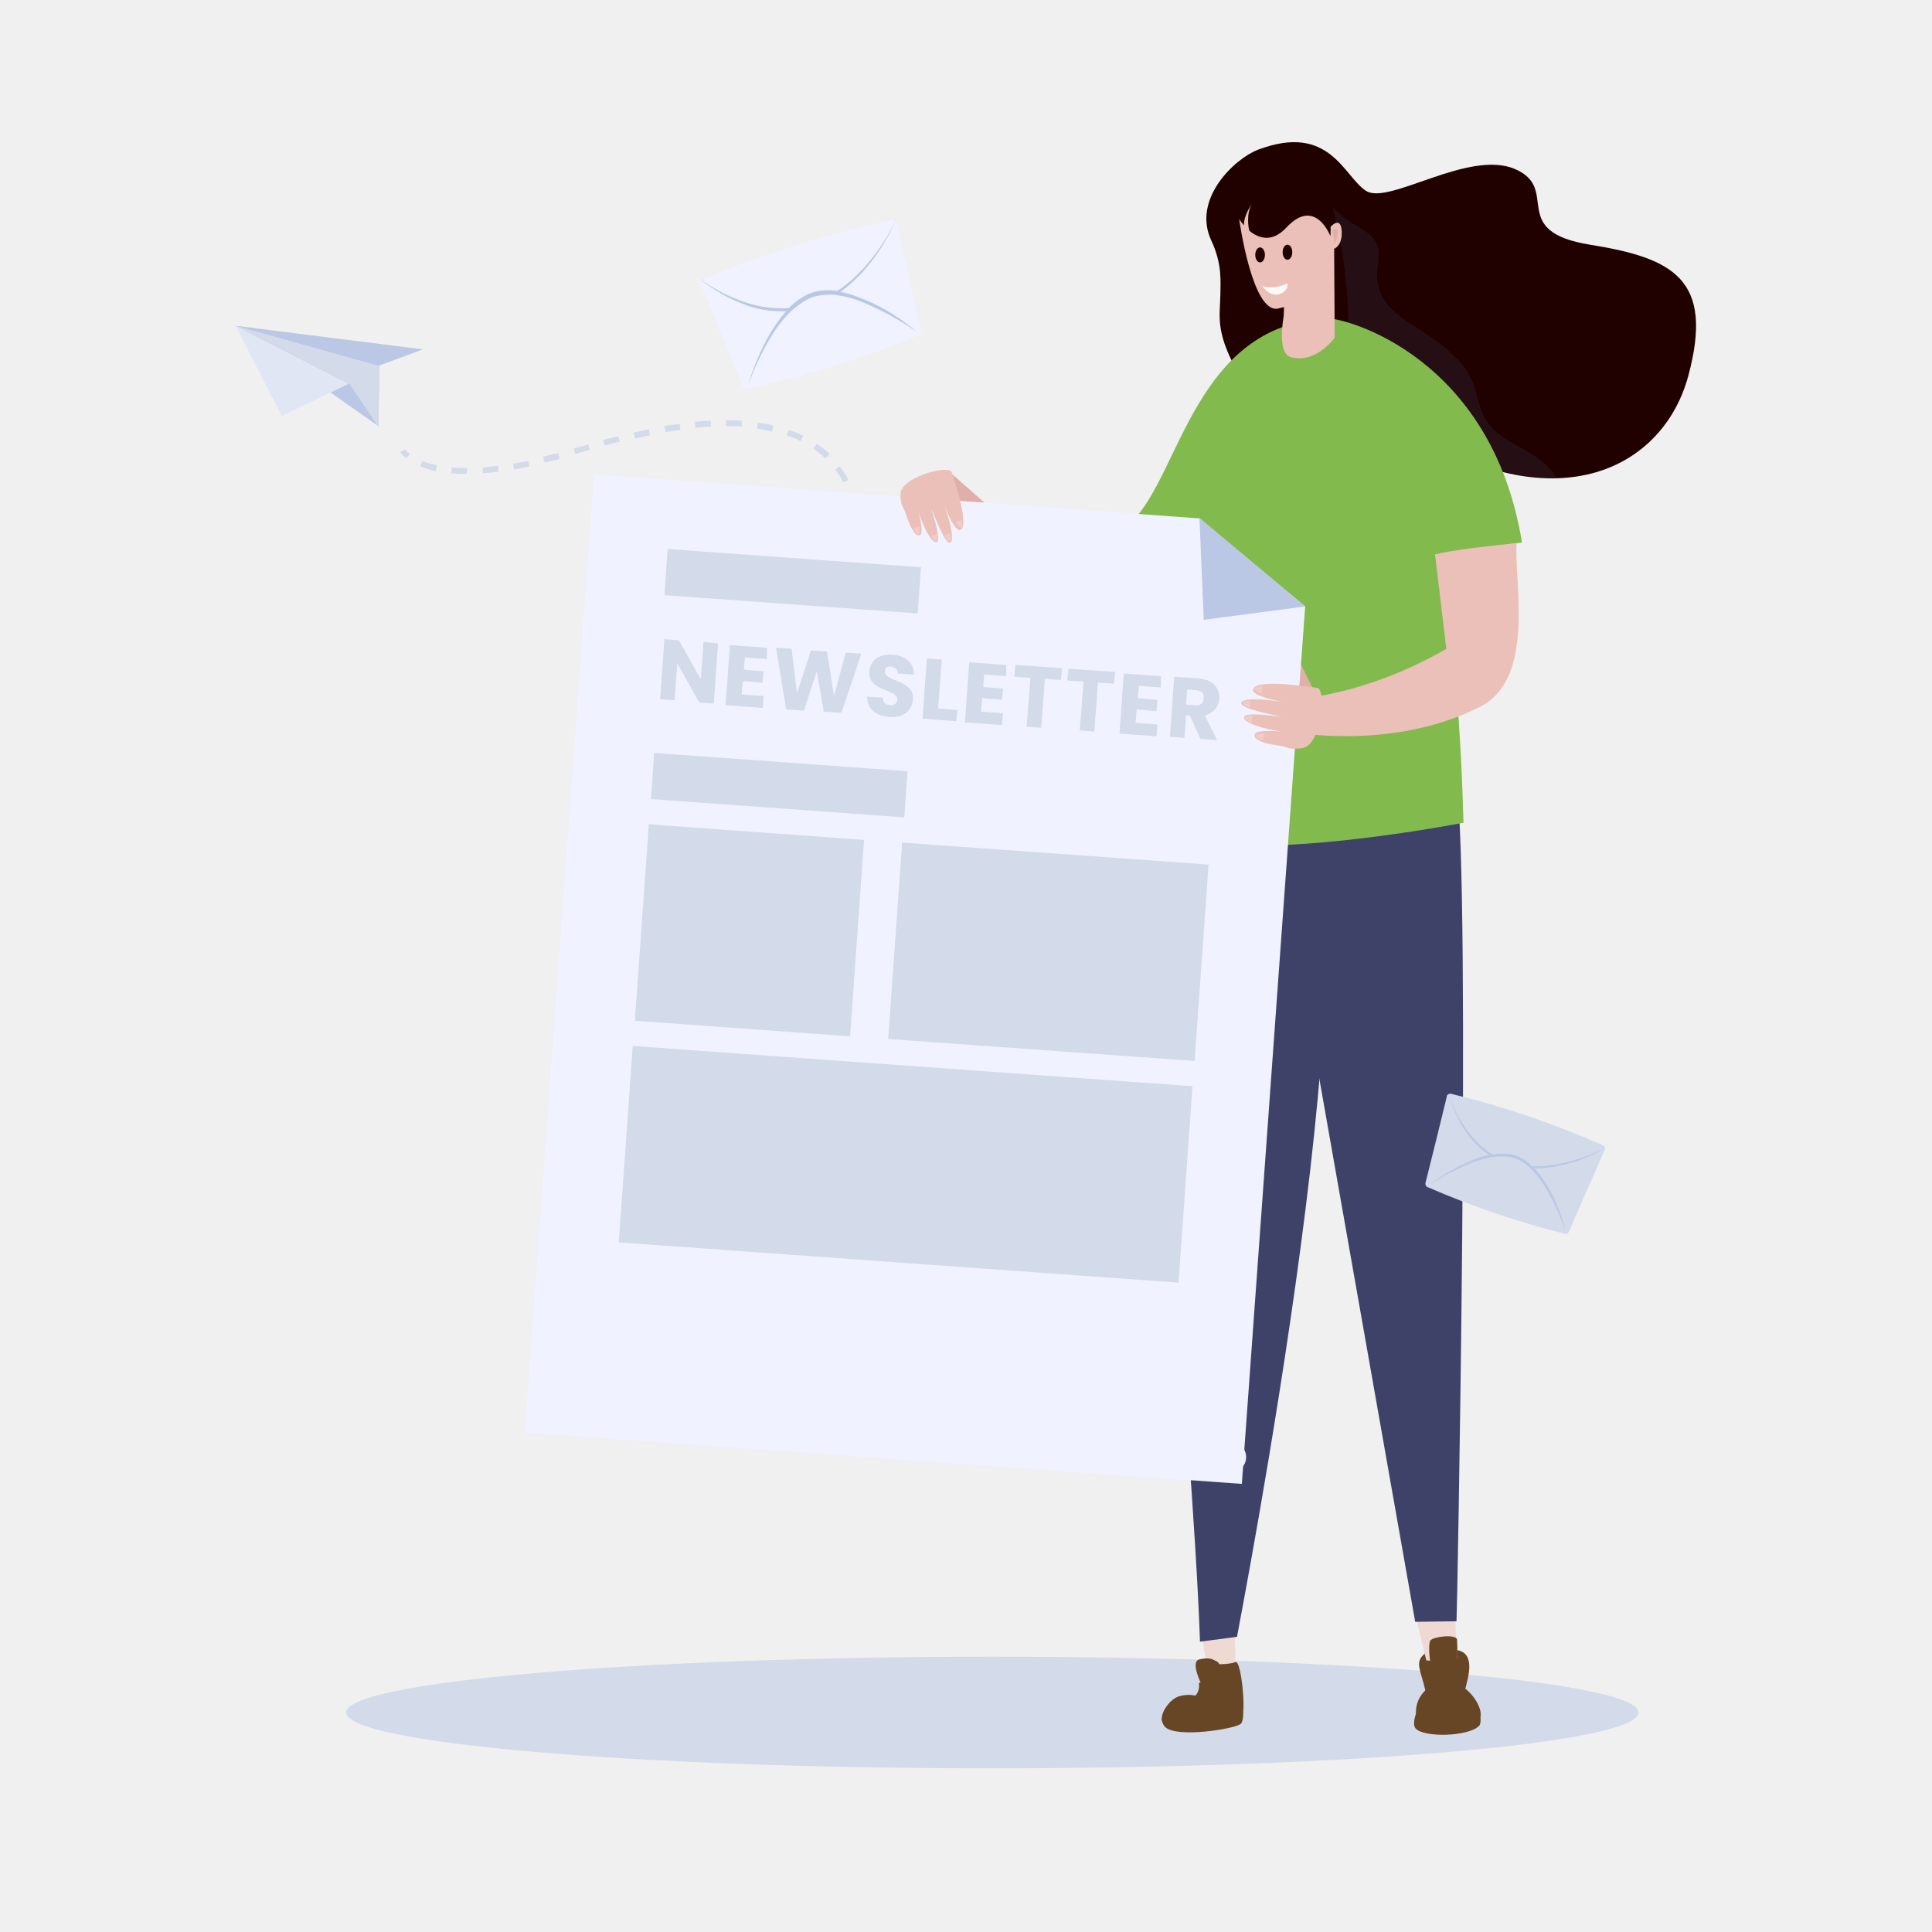
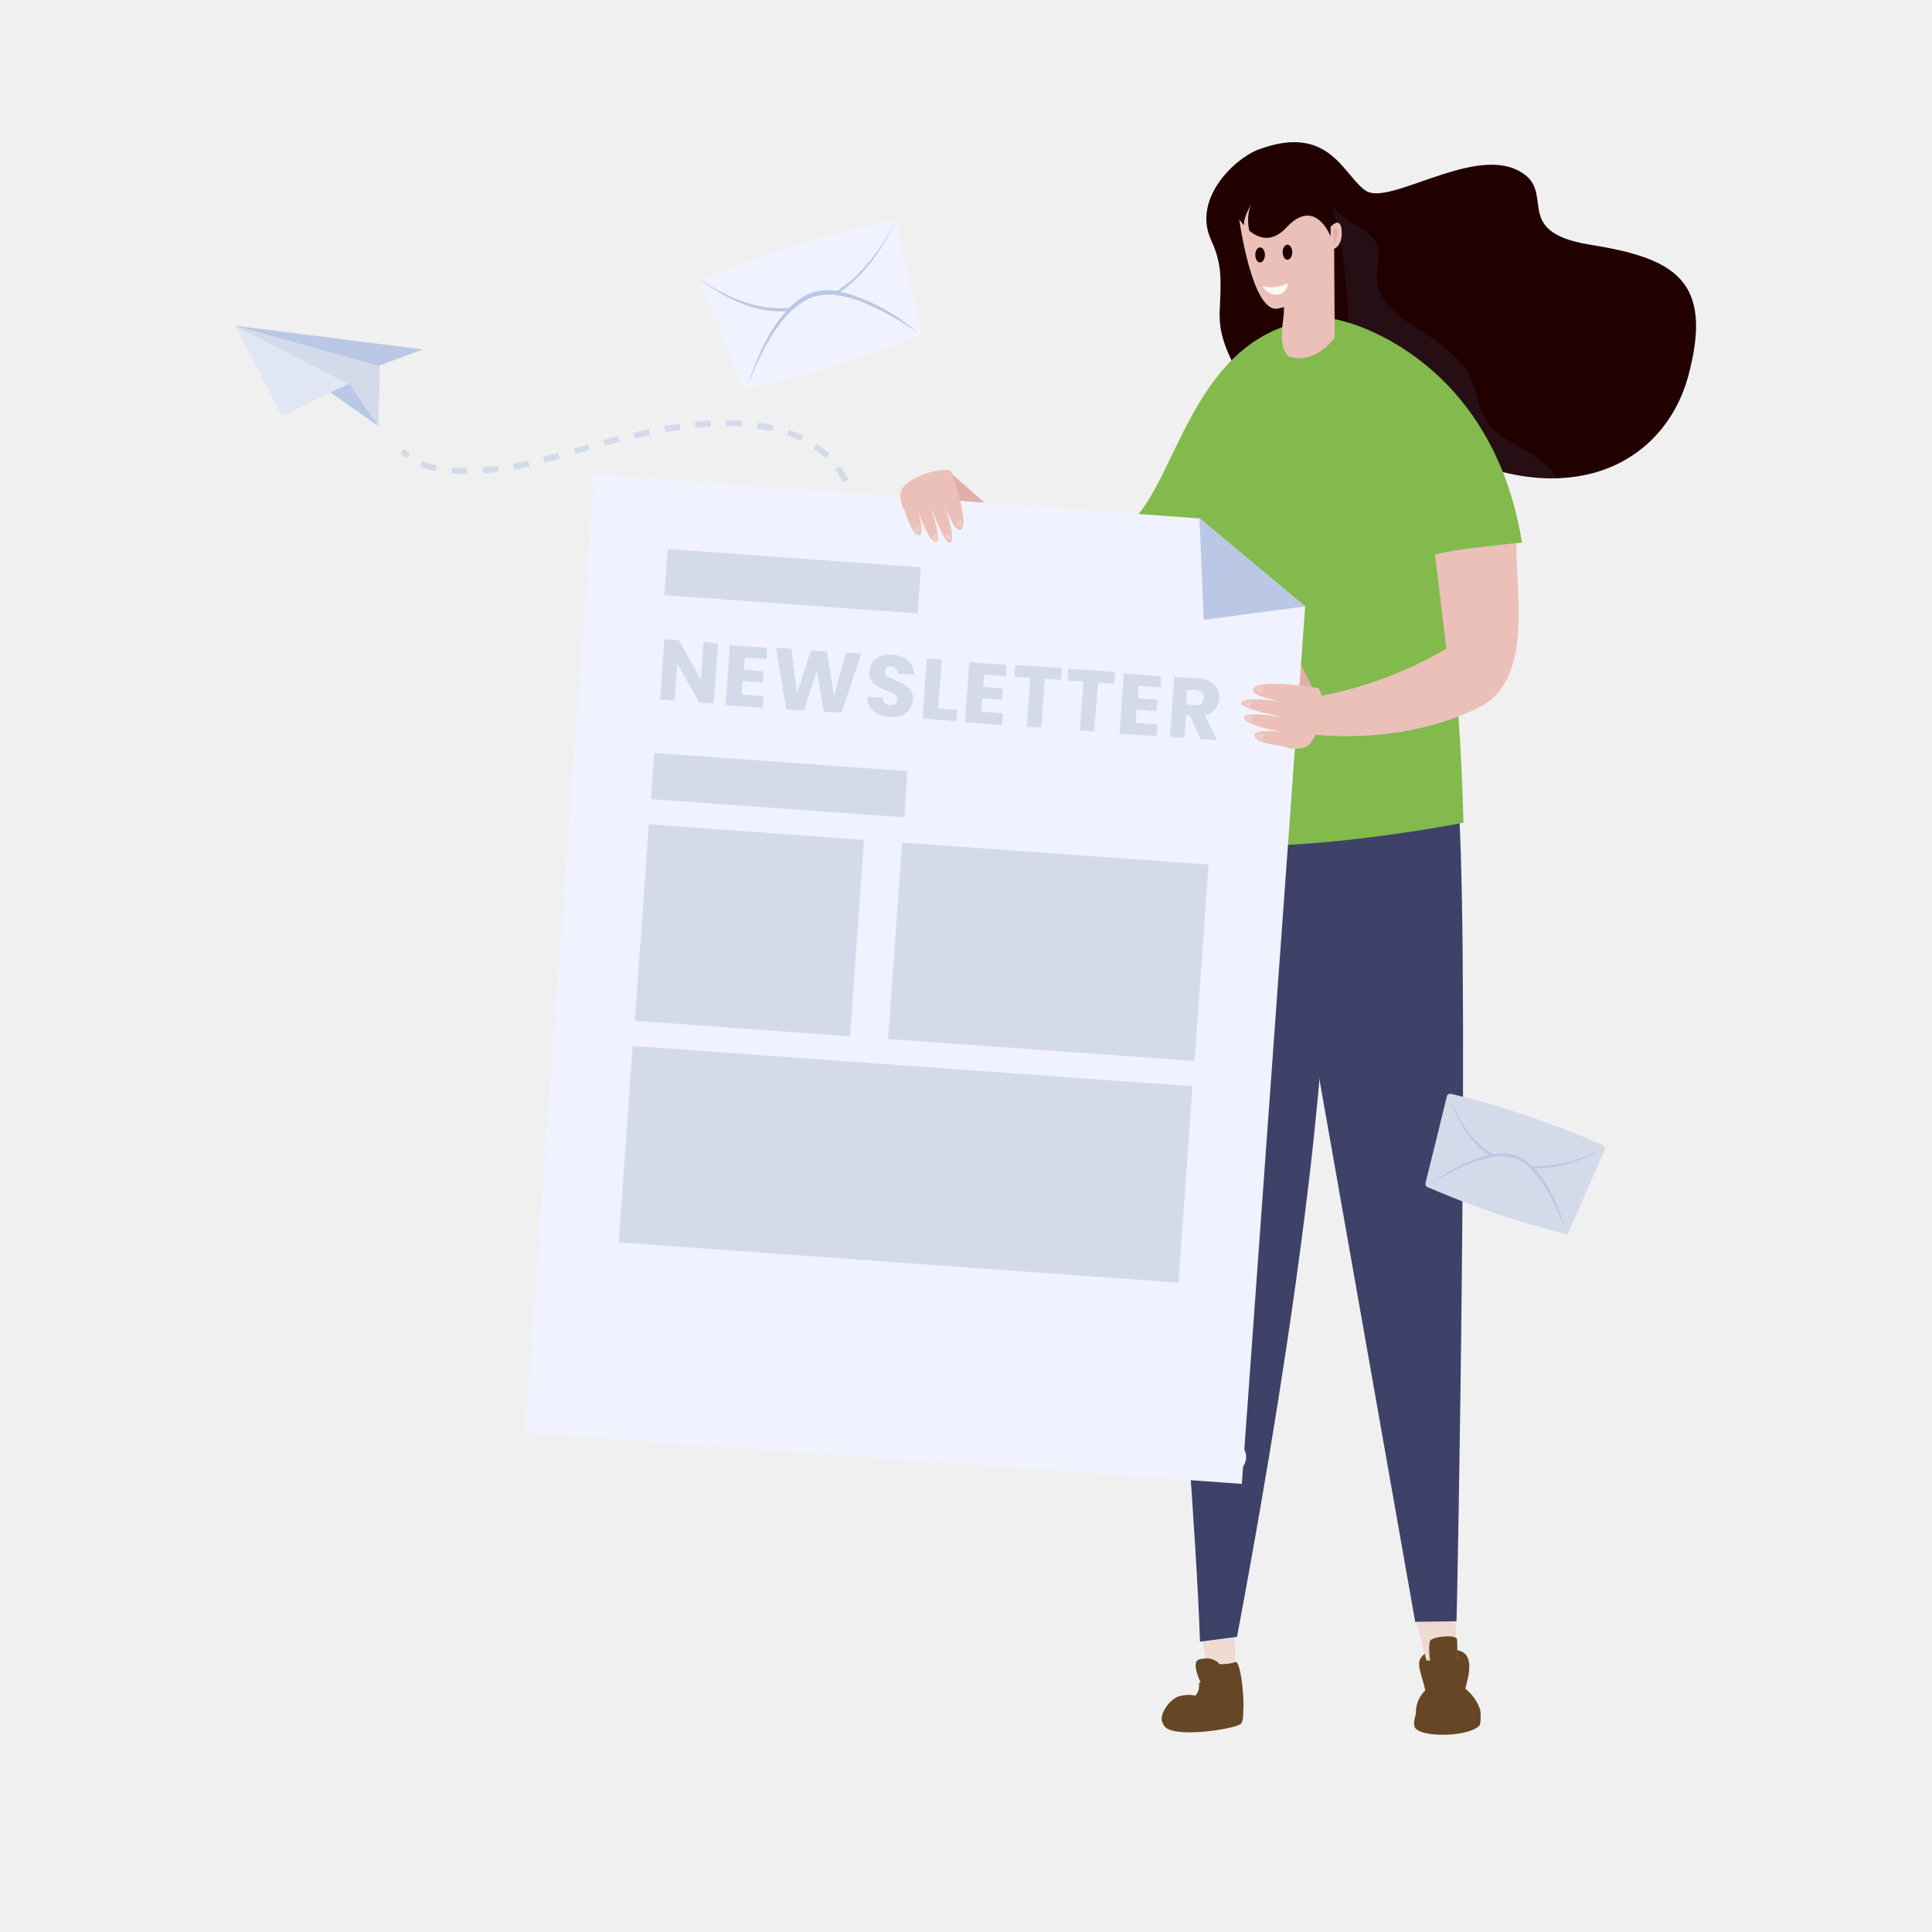
<svg xmlns="http://www.w3.org/2000/svg" version="1.1" id="SvgjsSvg1222" x="0px" y="0px" viewBox="0 0 360 360" style="enable-background:new 0 0 360 360;" xml:space="preserve">
  <style type="text/css">
	.st0{fill:#BAC8E5;}
	.st1{fill:#E1E6F4;}
	.st2{fill:#D3DAEA;}
	.st3{fill:#EFD9D3;}
	.st4{fill:#664624;}
	.st5{fill:#3E4268;}
	.st6{opacity:0.2;fill:#664624;enable-background:new    ;}
	.st7{opacity:0.2;fill:#3E4268;enable-background:new    ;}
	.st8{fill:#200100;}
	.st9{fill:#82BA4D;}
	.st10{fill:#EBC0B8;}
	.st11{fill:#FCFAF7;}
	.st12{fill:#E0AFA9;}
	.st13{fill-rule:evenodd;clip-rule:evenodd;fill:#F1F2FF;}
	.st14{fill-rule:evenodd;clip-rule:evenodd;fill:#D3DAEA;}
	.st15{fill-rule:evenodd;clip-rule:evenodd;fill:#BAC8E5;}
	.st16{opacity:0.2;fill:#FFFFFF;enable-background:new    ;}
	.st17{fill:#F1F2FF;}
</style>
  <path class="st0" d="M78.8,65.1l-8.1,3l-0.2,11.3L43.9,60.7L78.8,65.1z" />
  <path class="st1" d="M65,71.5l-12.5,6l-8.6-16.8L65,71.5z" />
-   <path class="st2" d="M70.7,68.2l-0.2,10.6l0,0.7l-5.4-8L43.9,60.7L70.7,68.2z M157.3,121c-0.6,1.7-1,2.7-1,2.8l-1-0.4  c0,0,0.4-1,1-2.7L157.3,121z M154.6,84.6l-0.8,0.8c-0.7-0.6-1.4-1.2-2.2-1.8l0.6-0.9C153.1,83.3,153.9,83.9,154.6,84.6L154.6,84.6z   M144.1,79.3l-0.2,1.1c-0.9-0.2-1.8-0.4-2.8-0.5l0.1-1.1C142.2,78.9,143.2,79,144.1,79.3z M149.7,81.2l-0.5,1  c-0.8-0.4-1.7-0.8-2.6-1.1l0.4-1C147.9,80.4,148.8,80.8,149.7,81.2z M157.9,115.1l1.1,0.3c-0.3,1-0.5,2-0.8,2.8l-1-0.3  C157.4,117,157.7,116.1,157.9,115.1L157.9,115.1z M159.1,109.4l1.1,0.2c-0.2,1-0.3,2-0.5,2.9l-1.1-0.2  C158.7,111.4,158.9,110.4,159.1,109.4z M138.2,79.5c-0.9-0.1-1.9-0.1-2.9-0.1l0-1.1c1,0,2,0,2.9,0.1L138.2,79.5z M159.5,98l1.1-0.1  c0.1,0.9,0.2,1.9,0.2,2.9l-1.1,0C159.6,99.9,159.6,98.9,159.5,98z M155.6,87.5l0.9-0.6c0.6,0.8,1.1,1.6,1.6,2.5l-1,0.5  C156.7,89,156.2,88.2,155.6,87.5L155.6,87.5z M159.6,103.7l1.1,0c0,0.9-0.1,1.9-0.2,2.9l-1.1-0.1  C159.5,105.6,159.6,104.7,159.6,103.7L159.6,103.7z M158.2,92.5l1-0.4c0.3,0.9,0.6,1.9,0.8,2.9l-1.1,0.2  C158.8,94.3,158.5,93.4,158.2,92.5L158.2,92.5z M92.9,87.9c-1,0.1-2,0.2-2.9,0.3l-0.1-1.1c0.9-0.1,1.8-0.2,2.9-0.3  C92.8,86.8,92.9,87.9,92.9,87.9z M87,87.2l0,1.1c-1,0-2,0-2.9-0.1l0.1-1.1C85.1,87.2,86.1,87.2,87,87.2z M81.4,86.7l-0.2,1.1  c-1-0.2-2-0.5-2.9-0.9l0.4-1C79.5,86.2,80.4,86.5,81.4,86.7z M98.7,86.9c-1,0.2-2,0.4-2.9,0.6l-0.2-1.1c0.9-0.2,1.8-0.3,2.8-0.5  L98.7,86.9z M132.5,79.5c-0.9,0-1.9,0.1-2.9,0.2l-0.1-1.1c1-0.1,2-0.2,2.9-0.2L132.5,79.5z M75.5,83.7c0,0,0.2,0.4,0.9,0.9l-0.7,0.8  c-0.8-0.6-1.1-1.1-1.1-1.2L75.5,83.7z M121.1,81.1c-0.9,0.2-1.9,0.4-2.8,0.6l-0.2-1.1c1-0.2,1.9-0.4,2.8-0.6  C120.9,80,121.1,81.1,121.1,81.1z M126.8,80.1c-0.9,0.1-1.9,0.3-2.8,0.4l-0.2-1.1c1-0.2,1.9-0.3,2.9-0.4  C126.6,79,126.8,80.1,126.8,80.1z M115.5,82.3c-0.9,0.2-1.8,0.5-2.8,0.7l-0.3-1c1-0.3,1.9-0.5,2.8-0.7L115.5,82.3z M109.6,82.8  l0.3,1c-0.6,0.2-1.2,0.3-1.7,0.5l-1,0.3l-0.3-1l1-0.3C108.4,83.2,109,83,109.6,82.8z M104.3,85.5c-1,0.3-1.9,0.5-2.8,0.7l-0.3-1.1  c0.9-0.2,1.8-0.5,2.8-0.7L104.3,85.5z" />
-   <ellipse class="st2" cx="184.9" cy="319.1" rx="120.4" ry="10.4" />
+   <path class="st2" d="M70.7,68.2l-0.2,10.6v0.7l-5.4-8L43.9,60.7L70.7,68.2z M157.3,121c-0.6,1.7-1,2.7-1,2.8l-1-0.4c0,0,0.4-1,1-2.7  L157.3,121z M154.6,84.6l-0.8,0.8c-0.7-0.6-1.4-1.2-2.2-1.8l0.6-0.9C153.1,83.3,153.9,83.9,154.6,84.6L154.6,84.6z M144.1,79.3  l-0.2,1.1c-0.9-0.2-1.8-0.4-2.8-0.5l0.1-1.1C142.2,78.9,143.2,79,144.1,79.3z M149.7,81.2l-0.5,1c-0.8-0.4-1.7-0.8-2.6-1.1l0.4-1  C147.9,80.4,148.8,80.8,149.7,81.2z M157.9,115.1l1.1,0.3c-0.3,1-0.5,2-0.8,2.8l-1-0.3C157.4,117,157.7,116.1,157.9,115.1  L157.9,115.1z M159.1,109.4l1.1,0.2c-0.2,1-0.3,2-0.5,2.9l-1.1-0.2C158.7,111.4,158.9,110.4,159.1,109.4z M138.2,79.5  c-0.9-0.1-1.9-0.1-2.9-0.1v-1.1c1,0,2,0,2.9,0.1V79.5z M159.5,98l1.1-0.1c0.1,0.9,0.2,1.9,0.2,2.9h-1.1  C159.6,99.9,159.6,98.9,159.5,98z M155.6,87.5l0.9-0.6c0.6,0.8,1.1,1.6,1.6,2.5l-1,0.5C156.7,89,156.2,88.2,155.6,87.5L155.6,87.5z   M159.6,103.7h1.1c0,0.9-0.1,1.9-0.2,2.9l-1.1-0.1C159.5,105.6,159.6,104.7,159.6,103.7L159.6,103.7z M158.2,92.5l1-0.4  c0.3,0.9,0.6,1.9,0.8,2.9l-1.1,0.2C158.8,94.3,158.5,93.4,158.2,92.5L158.2,92.5z M92.9,87.9c-1,0.1-2,0.2-2.9,0.3l-0.1-1.1  c0.9-0.1,1.8-0.2,2.9-0.3L92.9,87.9z M87,87.2v1.1c-1,0-2,0-2.9-0.1l0.1-1.1C85.1,87.2,86.1,87.2,87,87.2z M81.4,86.7l-0.2,1.1  c-1-0.2-2-0.5-2.9-0.9l0.4-1C79.5,86.2,80.4,86.5,81.4,86.7z M98.7,86.9c-1,0.2-2,0.4-2.9,0.6l-0.2-1.1c0.9-0.2,1.8-0.3,2.8-0.5  L98.7,86.9z M132.5,79.5c-0.9,0-1.9,0.1-2.9,0.2l-0.1-1.1c1-0.1,2-0.2,2.9-0.2L132.5,79.5z M75.5,83.7c0,0,0.2,0.4,0.9,0.9l-0.7,0.8  c-0.8-0.6-1.1-1.1-1.1-1.2L75.5,83.7z M121.1,81.1c-0.9,0.2-1.9,0.4-2.8,0.6l-0.2-1.1c1-0.2,1.9-0.4,2.8-0.6L121.1,81.1z   M126.8,80.1c-0.9,0.1-1.9,0.3-2.8,0.4l-0.2-1.1c1-0.2,1.9-0.3,2.9-0.4C126.6,79,126.8,80.1,126.8,80.1z M115.5,82.3  c-0.9,0.2-1.8,0.5-2.8,0.7l-0.3-1c1-0.3,1.9-0.5,2.8-0.7L115.5,82.3z M109.6,82.8l0.3,1c-0.6,0.2-1.2,0.3-1.7,0.5l-1,0.3l-0.3-1  l1-0.3C108.4,83.2,109,83,109.6,82.8z M104.3,85.5c-1,0.3-1.9,0.5-2.8,0.7l-0.3-1.1c0.9-0.2,1.8-0.5,2.8-0.7L104.3,85.5z" />
  <path class="st3" d="M225.8,313.5c0,0-2.7-9.3-1.4-10.1c1.3-0.7,4.4-1.1,5.2-0.5c0.7,0.6,0.9,10.7-0.2,12  C228.2,316.3,226.6,316,225.8,313.5z" />
  <path class="st4" d="M216.5,320.2c0,0-0.1,1.4,1.2,2c3.1,1.5,13.2-0.2,13.6-1.1c0.5-0.9,0.3-2.1,0.3-2.1L216.5,320.2z" />
  <path class="st4" d="M226.4,310.1c0,0,2.6,0.1,3.8-0.4c1.1-0.4,2,9.2,1.2,10.4c-0.9,1.2-7.3,0.2-7.3,0.2s0.8-2.3,1.3-5  C225.8,312.7,224,310.6,226.4,310.1L226.4,310.1z" />
-   <path class="st4" d="M223.9,313.9c0,0-2.2-4.3-0.4-4.7s2.4-0.1,3.4,0.5c1,0.6-0.7,3.9-0.9,4.4C225.8,314.7,223.9,313.9,223.9,313.9z  " />
+   <path class="st4" d="M223.9,313.9c0,0-2.2-4.3-0.4-4.7s2.4-0.1,3.4,0.5s-0.7,3.9-0.9,4.4C225.8,314.7,223.9,313.9,223.9,313.9z" />
  <path class="st4" d="M221.2,316.7c0,0,2.3,0.2,3.2,1.4c0.9,1.2,3.2-2.8,2.5-4.1c-0.7-1.4-3.5-0.4-3.5-0.4S223.9,316.2,221.2,316.7  L221.2,316.7z" />
  <path class="st4" d="M216.8,321.1c1.7,1.3,7.4,1.6,8.6,0.2c1.2-1.4-0.2-6.5-5.4-5.3C217.8,316.4,215.6,320.1,216.8,321.1  L216.8,321.1z" />
  <path class="st5" d="M241.8,151.2l-30.2,3c0,0,10.7,112.9,12,151.7l6.9-0.9C230.4,305.1,258.5,162.1,241.8,151.2L241.8,151.2z" />
-   <path class="st4" d="M265.3,313.8c0.3,1.3,0.6,2.2,0.6,2.2s4.6,7.8,7.1-1.2v0c0.2-0.6,0.3-1.3,0.5-2c1.7-7.5-4.8-4.9-4.8-4.9  s-2.1-1.2-3.7,0.7C263.9,309.8,264.6,311.2,265.3,313.8L265.3,313.8z" />
+   <path class="st4" d="M265.3,313.8c0.3,1.3,0.6,2.2,0.6,2.2s4.6,7.8,7.1-1.2l0,0c0.2-0.6,0.3-1.3,0.5-2c1.7-7.5-4.8-4.9-4.8-4.9  s-2.1-1.2-3.7,0.7C263.9,309.8,264.6,311.2,265.3,313.8L265.3,313.8z" />
  <path class="st3" d="M271.2,300.2c-0.1,3.7,0.6,11.1,0.6,11.1c-1,3.2-3,3.7-4.6,2c-1.1-1.3-2.5-8.9-3.7-13L271.2,300.2z" />
  <path class="st4" d="M275.8,319.3c0,0,0.3,1.8-0.2,2.3c-2,2-10.2,2.2-11.8,0.5c-0.8-0.8,0.2-3.2,0.2-3.2L275.8,319.3L275.8,319.3z" />
-   <path class="st4" d="M271.5,305.5c0,0,0.3,7-0.4,8.4c-0.8,1.3-2.8,2.4-3.5,0.7c-0.8-1.6-1.8-8.3-1-9  C267.4,304.9,271.3,304.5,271.5,305.5z" />
+   <path class="st4" d="M271.5,305.5c0,0,0.3,7-0.4,8.4c-0.8,1.3-2.8,2.4-3.5,0.7c-0.8-1.6-1.8-8.3-1-9S271.3,304.5,271.5,305.5z" />
  <path class="st4" d="M270.8,314.5c0,0,2.8-6.5,0.9-5.5c-2.5,1.3-3.7,0.7-5.6,0.4c-1.5-0.3,1,4.9,1.2,5.4  C267.5,315.2,270.8,314.5,270.8,314.5z" />
-   <path class="st6" d="M265.3,313.8c0.3,1.3,0.6,2.2,0.6,2.2s4.6,7.8,7.1-1.2v0c-0.1-0.4-0.2-0.7-0.2-1.1c-0.6-0.5-1.3-0.9-1.9-1  C268.3,312.2,266.5,312.8,265.3,313.8z" />
+   <path class="st6" d="M265.3,313.8c0.3,1.3,0.6,2.2,0.6,2.2s4.6,7.8,7.1-1.2l0,0c-0.1-0.4-0.2-0.7-0.2-1.1c-0.6-0.5-1.3-0.9-1.9-1  C268.3,312.2,266.5,312.8,265.3,313.8z" />
  <path class="st4" d="M275.5,320.4c-2.1,1.8-9.6,2.2-11.1,0.4c-1.6-1.8,0.1-8.5,6.9-7C274.1,314.4,277,319.2,275.5,320.4z" />
  <path class="st5" d="M271.4,146c-0.3-2-34.9,2.1-34.9,2.1l27.2,154.1l7.7-0.1C271.5,302,274.1,165.9,271.4,146L271.4,146z" />
-   <path class="st7" d="M264.4,164.8c-4.1,3.2-9.2,5-13.3,8.3c-1.9,1.5-3.6,3.4-4.6,5.6c-1.1,2.6-1.2,5.5-0.6,8.2  c0.5,2.7,1.4,5.3,0.9,8c-0.3,1.7-1.1,3.2-1.8,4.7c-0.7,1.5-1.3,3-1.9,4.5c-0.9,2.3-1.6,4.6-2.1,7l-13.6-61.5c0,0,43.5-4.1,43.8-2.1  c0.3,1.8,0.6,4.6,0.8,8.1C270.1,159.2,267.6,162.3,264.4,164.8L264.4,164.8z" />
-   <path class="st8" d="M296.3,45.6c-15.5-2.5-5.4-10.4-14-14.1c-8.6-3.7-23.4,6.7-27.7,4.1c-4.2-2.6-6.7-12.8-20.2-7.7  c-4.4,1.7-12.3,9.2-8.7,16.9c2.1,4.5,1.7,7.7,1.7,10.1c-0.1,4.2-0.9,6.7,2.9,13.9c6,11.2,16.7,0.6,28.9,9.1  c13.4,9.4,25.2,12.3,34.5,10.9c10.9-1.6,18.3-9.1,20.9-18.8C319.4,52.1,311.9,48.1,296.3,45.6z" />
+   <path class="st7" d="M264.4,164.8c-4.1,3.2-9.2,5-13.3,8.3c-1.9,1.5-3.6,3.4-4.6,5.6c-1.1,2.6-1.2,5.5-0.6,8.2  c0.5,2.7,1.4,5.3,0.9,8c-0.3,1.7-1.1,3.2-1.8,4.7s-1.3,3-1.9,4.5c-0.9,2.3-1.6,4.6-2.1,7l-13.6-61.5c0,0,43.5-4.1,43.8-2.1  c0.3,1.8,0.6,4.6,0.8,8.1C270.1,159.2,267.6,162.3,264.4,164.8L264.4,164.8z" />
+   <path class="st8" d="M296.3,45.6c-15.5-2.5-5.4-10.4-14-14.1s-23.4,6.7-27.7,4.1c-4.2-2.6-6.7-12.8-20.2-7.7  c-4.4,1.7-12.3,9.2-8.7,16.9c2.1,4.5,1.7,7.7,1.7,10.1c-0.1,4.2-0.9,6.7,2.9,13.9c6,11.2,16.7,0.6,28.9,9.1  c13.4,9.4,25.2,12.3,34.5,10.9c10.9-1.6,18.3-9.1,20.9-18.8C319.4,52.1,311.9,48.1,296.3,45.6z" />
  <path class="st7" d="M283.7,83.6c-2-1.1-4-2.2-5.6-3.8c-1.8-1.8-2.4-4.1-3-6.5c-0.4-1.3-0.8-2.6-1.5-3.8c-0.8-1.3-1.9-2.5-3-3.5  c-2.2-2.1-4.7-3.7-7.2-5.3c-2.2-1.4-4.4-2.9-5.7-5.2c-0.6-1.1-1-2.4-1.1-3.7c-0.1-1.5,0.3-3,0.3-4.5c0-1.3-0.5-2.5-1.5-3.4  c-0.9-0.9-2.1-1.5-3.1-2.1c-1.5-0.9-2.8-2-4-3.2c0.8,3,1.4,6,1.9,9c0.9,6.1,1.2,12.3,1.1,18.4c-0.1,2.8-0.2,5.6-0.5,8.4  c2.7,0.4,5.6,1.3,8.6,3.4C271,86,281.4,89.3,290,89c0-0.1-0.1-0.2-0.1-0.2C288.4,86.4,286.1,85,283.7,83.6z" />
-   <path class="st9" d="M272.7,153.3c-0.4-14.5-1.6-37.5-5.3-49.9c6.2-0.7,14.1-2.1,16.2-2.3c-5.6-34.6-32.9-42-36.6-41.8  c-24.3,1.5-27,28.8-36,37.8c-9,9,2.2,18.9,3.8,29c1.6,10.1-4,26.6-3.3,27.1C223.3,163.1,272.7,153.3,272.7,153.3z" />
+   <path class="st9" d="M272.7,153.3c-0.4-14.5-1.6-37.5-5.3-49.9c6.2-0.7,14.1-2.1,16.2-2.3c-5.6-34.6-32.9-42-36.6-41.8  c-24.3,1.5-27,28.8-36,37.8s2.2,18.9,3.8,29s-4,26.6-3.3,27.1C223.3,163.1,272.7,153.3,272.7,153.3z" />
  <path class="st10" d="M267.4,103.3l2.1,17.6c-16.6,9.6-30.7,9.6-30.7,9.6l-1.7,5.3c0,0,20.7,5,38.7-4.1c10.4-5.3,6.3-23.3,6.8-30.5  C277.7,101.7,271.1,102.4,267.4,103.3L267.4,103.3z" />
  <path class="st10" d="M238.9,53.8c0,0,0.5,1.8,0.3,5c-0.1,0.9-1.3,7.2,1.5,7.8c4.7,1.1,8-3.7,8-3.7l-0.1-16.4  C248.6,46.4,238.9,53.8,238.9,53.8z" />
-   <path class="st10" d="M230.9,40.8c0,0,2.4,17.6,7.2,16.7c5.1-1,9.5-5.5,10.1-8.4c0.6-2.9,0.3-2.7,0.3-2.7s1.7-0.5,1.5-3.4  c-0.2-2.9-2.1-0.7-2.1-0.7s-7.1-7.6-11.4-6.7C232.3,36.6,230.9,40.8,230.9,40.8L230.9,40.8z" />
+   <path class="st10" d="M230.9,40.8c0,0,2.4,17.6,7.2,16.7c5.1-1,9.5-5.5,10.1-8.4s0.3-2.7,0.3-2.7s1.7-0.5,1.5-3.4s-2.1-0.7-2.1-0.7  s-7.1-7.6-11.4-6.7C232.3,36.6,230.9,40.8,230.9,40.8L230.9,40.8z" />
  <path class="st11" d="M235.2,53.3c0,0,2.2,0.8,4.6-0.5C240.5,53.8,237.7,56.7,235.2,53.3z" />
  <path class="st12" d="M248.3,42.9l0.4,2.7c0,0,0.6-1.4,0.6-2.4C249.3,42.3,248.3,42.9,248.3,42.9z" />
  <path class="st8" d="M231.8,42c-0.1-1.8,1.4-3.9,1.5-4.1c-1.1,1.8-0.7,4.5-0.5,5.1c1.7,1.4,4.2,2.3,6.9-0.6c5.4-5.8,8.2,1.6,8.2,1.6  s0.8-7.4-4.3-9.2c-5.2-1.8-10.1,0-12.8,5.9C230.8,40.7,231.2,41.3,231.8,42z" />
  <path class="st12" d="M245.3,129.6l-2.9-5.8l-0.4,5.5L245.3,129.6z M177,88l6.5,5.7l-5.5-0.4L177,88z" />
  <path class="st13" d="M243.2,113l-11.8,163.5l-133.6-9.6l12.9-178.5l112.8,8.2L243.2,113z" />
  <path class="st14" d="M124.4,102.3l47.2,3.4l-0.6,8.6l-47.2-3.4L124.4,102.3z" />
-   <path class="st2" d="M133.8,119.9l-0.8,11.2l-2.7-0.2l-4.1-7.3l-0.5,6.9l-2.7-0.2l0.8-11.2l2.7,0.2l4.1,7.3l0.5-7L133.8,119.9  L133.8,119.9z M142.9,122.8l-4.1-0.3l-0.2,2.3l3.7,0.3l-0.2,2.1l-3.7-0.3l-0.2,2.5l4.1,0.3l-0.2,2.2l-6.9-0.5l0.8-11.2l6.9,0.5  L142.9,122.8L142.9,122.8z M144.6,120.7l2.9,0.2l1,8.3l2.6-8l3,0.2l1.3,8.3l2.2-8.1l2.9,0.2l-3.7,11l-3.3-0.2l-1.3-7.5l-2.4,7.3  l-3.3-0.2L144.6,120.7L144.6,120.7z M165.7,133.6c-2.4-0.2-4.2-1.5-4.1-3.8l2.9,0.2c0,0.9,0.5,1.3,1.3,1.4c0.8,0.1,1.3-0.3,1.4-1  c0.2-2.1-5.6-1.4-5.2-5.4c0.2-2.1,2-3.2,4.3-3c2.5,0.2,4,1.5,4,3.7l-3-0.2c0-0.7-0.5-1.2-1.2-1.3c-0.7-0.1-1.2,0.2-1.2,0.9  c-0.1,2,5.5,1.5,5.2,5.2C170,132.4,168.4,133.8,165.7,133.6L165.7,133.6z M175.5,122.9l-0.7,9.1l3.6,0.3l-0.2,2.1l-6.3-0.5l0.8-11.2  L175.5,122.9z M187.5,126l-4.1-0.3l-0.2,2.3l3.7,0.3l-0.2,2.1l-3.7-0.3l-0.2,2.5l4.1,0.3l-0.2,2.2l-6.9-0.5l0.8-11.2l6.9,0.5  L187.5,126L187.5,126z M189.2,123.9l8.7,0.6l-0.2,2.2l-3-0.2l-0.7,9.1l-2.7-0.2l0.7-9.1l-3-0.2L189.2,123.9L189.2,123.9z   M199.1,124.6l8.7,0.6l-0.2,2.2l-3-0.2l-0.7,9.1l-2.7-0.2l0.7-9.1l-3-0.2L199.1,124.6L199.1,124.6z M216.3,128.1l-4.1-0.3l-0.2,2.3  l3.7,0.3l-0.2,2.1l-3.7-0.3l-0.2,2.5l4.1,0.3l-0.2,2.2l-6.9-0.5l0.8-11.2l6.9,0.5L216.3,128.1L216.3,128.1z M223.3,126.4  c2.8,0.2,4,1.9,3.9,3.8c-0.1,1.4-1,2.7-2.7,3.1l2.3,4.6l-3.1-0.2l-2-4.4l-0.7,0l-0.3,4.2l-2.7-0.2l0.8-11.2L223.3,126.4L223.3,126.4  z M222.9,128.6l-1.7-0.1l-0.2,2.8l1.7,0.1c1,0.1,1.5-0.4,1.6-1.3C224.4,129.3,224,128.7,222.9,128.6z" />
+   <path class="st2" d="M133.8,119.9l-0.8,11.2l-2.7-0.2l-4.1-7.3l-0.5,6.9l-2.7-0.2l0.8-11.2l2.7,0.2l4.1,7.3l0.5-7L133.8,119.9  L133.8,119.9z M142.9,122.8l-4.1-0.3l-0.2,2.3l3.7,0.3l-0.2,2.1l-3.7-0.3l-0.2,2.5l4.1,0.3l-0.2,2.2l-6.9-0.5l0.8-11.2l6.9,0.5  L142.9,122.8L142.9,122.8z M144.6,120.7l2.9,0.2l1,8.3l2.6-8l3,0.2l1.3,8.3l2.2-8.1l2.9,0.2l-3.7,11l-3.3-0.2l-1.3-7.5l-2.4,7.3  l-3.3-0.2L144.6,120.7L144.6,120.7z M165.7,133.6c-2.4-0.2-4.2-1.5-4.1-3.8l2.9,0.2c0,0.9,0.5,1.3,1.3,1.4c0.8,0.1,1.3-0.3,1.4-1  c0.2-2.1-5.6-1.4-5.2-5.4c0.2-2.1,2-3.2,4.3-3c2.5,0.2,4,1.5,4,3.7l-3-0.2c0-0.7-0.5-1.2-1.2-1.3c-0.7-0.1-1.2,0.2-1.2,0.9  c-0.1,2,5.5,1.5,5.2,5.2C170,132.4,168.4,133.8,165.7,133.6L165.7,133.6z M175.5,122.9l-0.7,9.1l3.6,0.3l-0.2,2.1l-6.3-0.5l0.8-11.2  L175.5,122.9z M187.5,126l-4.1-0.3l-0.2,2.3l3.7,0.3l-0.2,2.1l-3.7-0.3l-0.2,2.5l4.1,0.3l-0.2,2.2l-6.9-0.5l0.8-11.2l6.9,0.5  L187.5,126L187.5,126z M189.2,123.9l8.7,0.6l-0.2,2.2l-3-0.2l-0.7,9.1l-2.7-0.2l0.7-9.1l-3-0.2L189.2,123.9L189.2,123.9z   M199.1,124.6l8.7,0.6l-0.2,2.2l-3-0.2l-0.7,9.1l-2.7-0.2l0.7-9.1l-3-0.2L199.1,124.6L199.1,124.6z M216.3,128.1l-4.1-0.3l-0.2,2.3  l3.7,0.3l-0.2,2.1l-3.7-0.3l-0.2,2.5l4.1,0.3l-0.2,2.2l-6.9-0.5l0.8-11.2l6.9,0.5L216.3,128.1L216.3,128.1z M223.3,126.4  c2.8,0.2,4,1.9,3.9,3.8c-0.1,1.4-1,2.7-2.7,3.1l2.3,4.6l-3.1-0.2l-2-4.4H221l-0.3,4.2l-2.7-0.2l0.8-11.2L223.3,126.4L223.3,126.4z   M222.9,128.6l-1.7-0.1l-0.2,2.8l1.7,0.1c1,0.1,1.5-0.4,1.6-1.3C224.4,129.3,224,128.7,222.9,128.6z" />
  <path class="st14" d="M121.9,140.3l47.2,3.4l-0.6,8.6l-47.2-3.4L121.9,140.3z" />
  <path class="st14" d="M168.1,157l57.1,4.1l-2.6,36.6l-57.1-4.1L168.1,157z" />
  <path class="st14" d="M120.9,153.6l40.1,2.9l-2.6,36.6l-40.1-2.9L120.9,153.6z" />
  <path class="st14" d="M117.9,194.9l104.3,7.5l-2.6,36.6l-104.3-7.5L117.9,194.9z" />
  <path class="st15" d="M243.2,113l-18.9,2.5l-0.8-19L243.2,113z" />
  <path class="st10" d="M245.6,128.2c0,0-11.5-1.9-12.1,0.2c-0.3,1,2.5,1.8,5.5,2.4c-3.7-0.6-7.9-0.8-7.7,0.3c0.2,0.9,4.6,1.8,7.6,2.5  c-2.1-0.3-6.8-0.9-7.1,0c-0.3,1.1,4,2.3,6.9,2.7c-1.7-0.1-4.8-0.3-4.9,0.6c-0.1,0.7,0.7,1.5,4.3,2c2.1,0.3,2,0.7,3,0.6  c0.8,0,1.6,0,2.2-0.3C246.2,137.7,247.1,129.2,245.6,128.2L245.6,128.2z" />
  <path class="st16" d="M234,137.1c0.1-0.4,1.4-0.5,1.5-0.4c0,0-0.1,1-0.2,1.2S233.9,137.5,234,137.1L234,137.1z M231.9,133.8  c0.1-0.4,1.4-0.5,1.5-0.4c0,0-0.1,1-0.2,1.2C233.1,134.7,231.8,134.1,231.9,133.8L231.9,133.8z M231.6,131c0.1-0.4,1.4-0.5,1.5-0.4  c0,0-0.1,1-0.2,1.2C232.8,131.9,231.5,131.4,231.6,131L231.6,131z M233.8,128.3c0.1-0.4,1.4-0.5,1.5-0.4c0,0-0.1,1-0.2,1.2  C235,129.3,233.7,128.7,233.8,128.3z" />
  <path class="st10" d="M177.3,87.9c0,0,3.5,10,1.7,10.8c-0.8,0.4-2-1.9-3-4.5c1.1,3.2,2,6.9,0.9,6.9c-0.8,0-2.3-3.8-3.4-6.4  c0.6,1.8,1.8,5.9,1.1,6.3c-1,0.5-2.7-3.2-3.5-5.8c0.4,1.5,1,4.3,0.3,4.5c-0.6,0.2-1.4-0.4-2.5-3.6c-0.6-1.9-0.9-1.7-1-2.6  c-0.1-0.7-0.2-1.4,0-2C168.8,88.8,176.2,86.7,177.3,87.9L177.3,87.9z" />
  <path class="st16" d="M171.2,99.5c0.3-0.2,0.2-1.3,0.1-1.4c0,0-0.9,0.2-1,0.4C170.1,98.6,170.9,99.7,171.2,99.5z M174.5,100.9  c0.3-0.2,0.2-1.3,0.1-1.4c0,0-0.9,0.2-1,0.4C173.5,100,174.2,101.1,174.5,100.9z M177,100.8c0.3-0.2,0.2-1.3,0.1-1.4  c0,0-0.9,0.2-1,0.4C176,99.9,176.7,101,177,100.8L177,100.8z M179.1,98.3c0.3-0.2,0.2-1.3,0.1-1.4c0,0-0.9,0.2-1,0.4  C178,97.4,178.7,98.5,179.1,98.3z" />
-   <path class="st17" d="M232.2,271.5c0,1.6-1.3,2.9-2.9,2.9c-1.6,0-2.9-1.3-2.9-2.9c0-1.6,1.3-2.9,2.9-2.9  C230.9,268.6,232.2,269.9,232.2,271.5z" />
-   <path class="st2" d="M299,214.3c-2.4,5.4-4.6,10.5-6.7,15.3c-0.1,0.2-0.4,0.4-0.7,0.3c-8.8-2.2-17.3-5.1-25.6-8.7  c-0.3-0.1-0.4-0.4-0.4-0.7c1.3-5.1,2.6-10.5,4-16.2c0-0.2,0.1-0.3,0.3-0.4l0,0c0.1-0.1,0.3-0.1,0.4-0.1c9.7,2.3,19.3,5.6,28.4,9.6  c0.1,0.1,0.2,0.2,0.3,0.3c0,0,0,0.1,0,0.1c0,0,0,0,0,0C299.1,214.1,299.1,214.2,299,214.3z" />
+   <path class="st17" d="M232.2,271.5c0,1.6-1.3,2.9-2.9,2.9c-1.6,0-2.9-1.3-2.9-2.9s1.3-2.9,2.9-2.9S232.2,269.9,232.2,271.5z" />
+   <path class="st2" d="M299,214.3c-2.4,5.4-4.6,10.5-6.7,15.3c-0.1,0.2-0.4,0.4-0.7,0.3c-8.8-2.2-17.3-5.1-25.6-8.7  c-0.3-0.1-0.4-0.4-0.4-0.7c1.3-5.1,2.6-10.5,4-16.2c0-0.2,0.1-0.3,0.3-0.4l0,0c0.1-0.1,0.3-0.1,0.4-0.1c9.7,2.3,19.3,5.6,28.4,9.6  c0.1,0.1,0.2,0.2,0.3,0.3v0.1l0,0C299.1,214.1,299.1,214.2,299,214.3z" />
  <path class="st0" d="M288.4,221.1c-0.7-1.2-1.5-2.4-2.5-3.4c1.5,0,3.1-0.1,4.7-0.5c3-0.6,5.8-1.7,8.4-3.3l0,0l0,0  c0-0.1-0.1-0.2-0.2-0.3c0.1,0.1,0.1,0.2,0.2,0.3c-2.7,1.4-5.5,2.4-8.5,3c-1.8,0.3-3.4,0.5-5,0.4c-0.9-0.9-1.9-1.6-3.1-2  c-1.3-0.4-2.8-0.4-4.3-0.2c-3.7-2.3-6.4-6.2-8.2-11.1c0.1-0.1,0.3-0.1,0.4-0.1c-0.1,0-0.3,0-0.4,0.1l0,0c0.7,2.1,1.6,4.3,2.8,6.2  c1.3,2.1,2.9,3.8,4.8,5c-3.9,0.8-8.1,3.3-11.2,5.6c3.3-2.1,7.8-4.6,11.9-5.2c0.2,0,0.5-0.1,0.7-0.1c1.2-0.1,2.3,0,3.3,0.3  c0.9,0.3,1.7,0.8,2.4,1.4c0.2,0.1,0.3,0.3,0.5,0.4c1.1,1.1,2.1,2.4,2.9,3.7c1.5,2.5,2.7,5.2,3.7,8  C291,226.5,289.9,223.6,288.4,221.1z" />
  <path class="st17" d="M167.1,41.6c1.6,7.1,3.1,13.8,4.5,20.1c0.1,0.3-0.1,0.7-0.5,0.8c-10.3,4.2-20.9,7.5-31.8,9.9  c-0.4,0.1-0.7-0.1-0.9-0.4c-2.4-6-5-12.3-7.8-19c-0.1-0.2-0.1-0.4,0-0.6l0,0c0.1-0.2,0.2-0.3,0.4-0.4c11.3-4.7,23.2-8.4,35.2-11  c0.2,0,0.3,0,0.5,0.1c0,0,0.1,0,0.1,0.1C167,41.2,167.1,41.4,167.1,41.6L167.1,41.6z" />
  <path class="st0" d="M161.5,56c-1.6-0.7-3.2-1.3-4.9-1.6c1.5-1.1,3-2.4,4.3-3.9c2.5-2.8,4.5-6,6-9.4l0,0l0,0  c-0.1-0.1-0.3-0.1-0.4-0.1c0.1,0,0.2,0.1,0.4,0.1c-1.6,3.3-3.7,6.4-6.2,9.1c-1.5,1.6-3.1,3-4.7,4c-1.5-0.2-3.1-0.2-4.6,0.3  c-1.6,0.5-3.1,1.6-4.4,2.9c-5.3,0.4-10.8-1.5-16.2-5.1c0.1-0.2,0.2-0.3,0.4-0.3c-0.2,0.1-0.3,0.2-0.4,0.4l0,0  c2.3,1.6,4.7,3.1,7.3,4.1c2.8,1.2,5.7,1.6,8.4,1.5c-3.3,3.6-5.7,9.1-7.1,13.7c1.7-4.5,4.4-10.3,8-13.7c0.2-0.2,0.4-0.4,0.7-0.6  c1.1-0.9,2.3-1.7,3.5-2.1c1.1-0.3,2.2-0.4,3.4-0.4c0.3,0,0.5,0,0.8,0.1c1.9,0.2,3.8,0.8,5.6,1.6c3.3,1.4,6.5,3.2,9.5,5.3  C168,59.4,164.8,57.4,161.5,56L161.5,56z" />
  <ellipse class="st8" cx="234.8" cy="47.5" rx="0.9" ry="1.4" />
  <ellipse class="st8" cx="239.9" cy="47" rx="0.9" ry="1.4" />
</svg>
